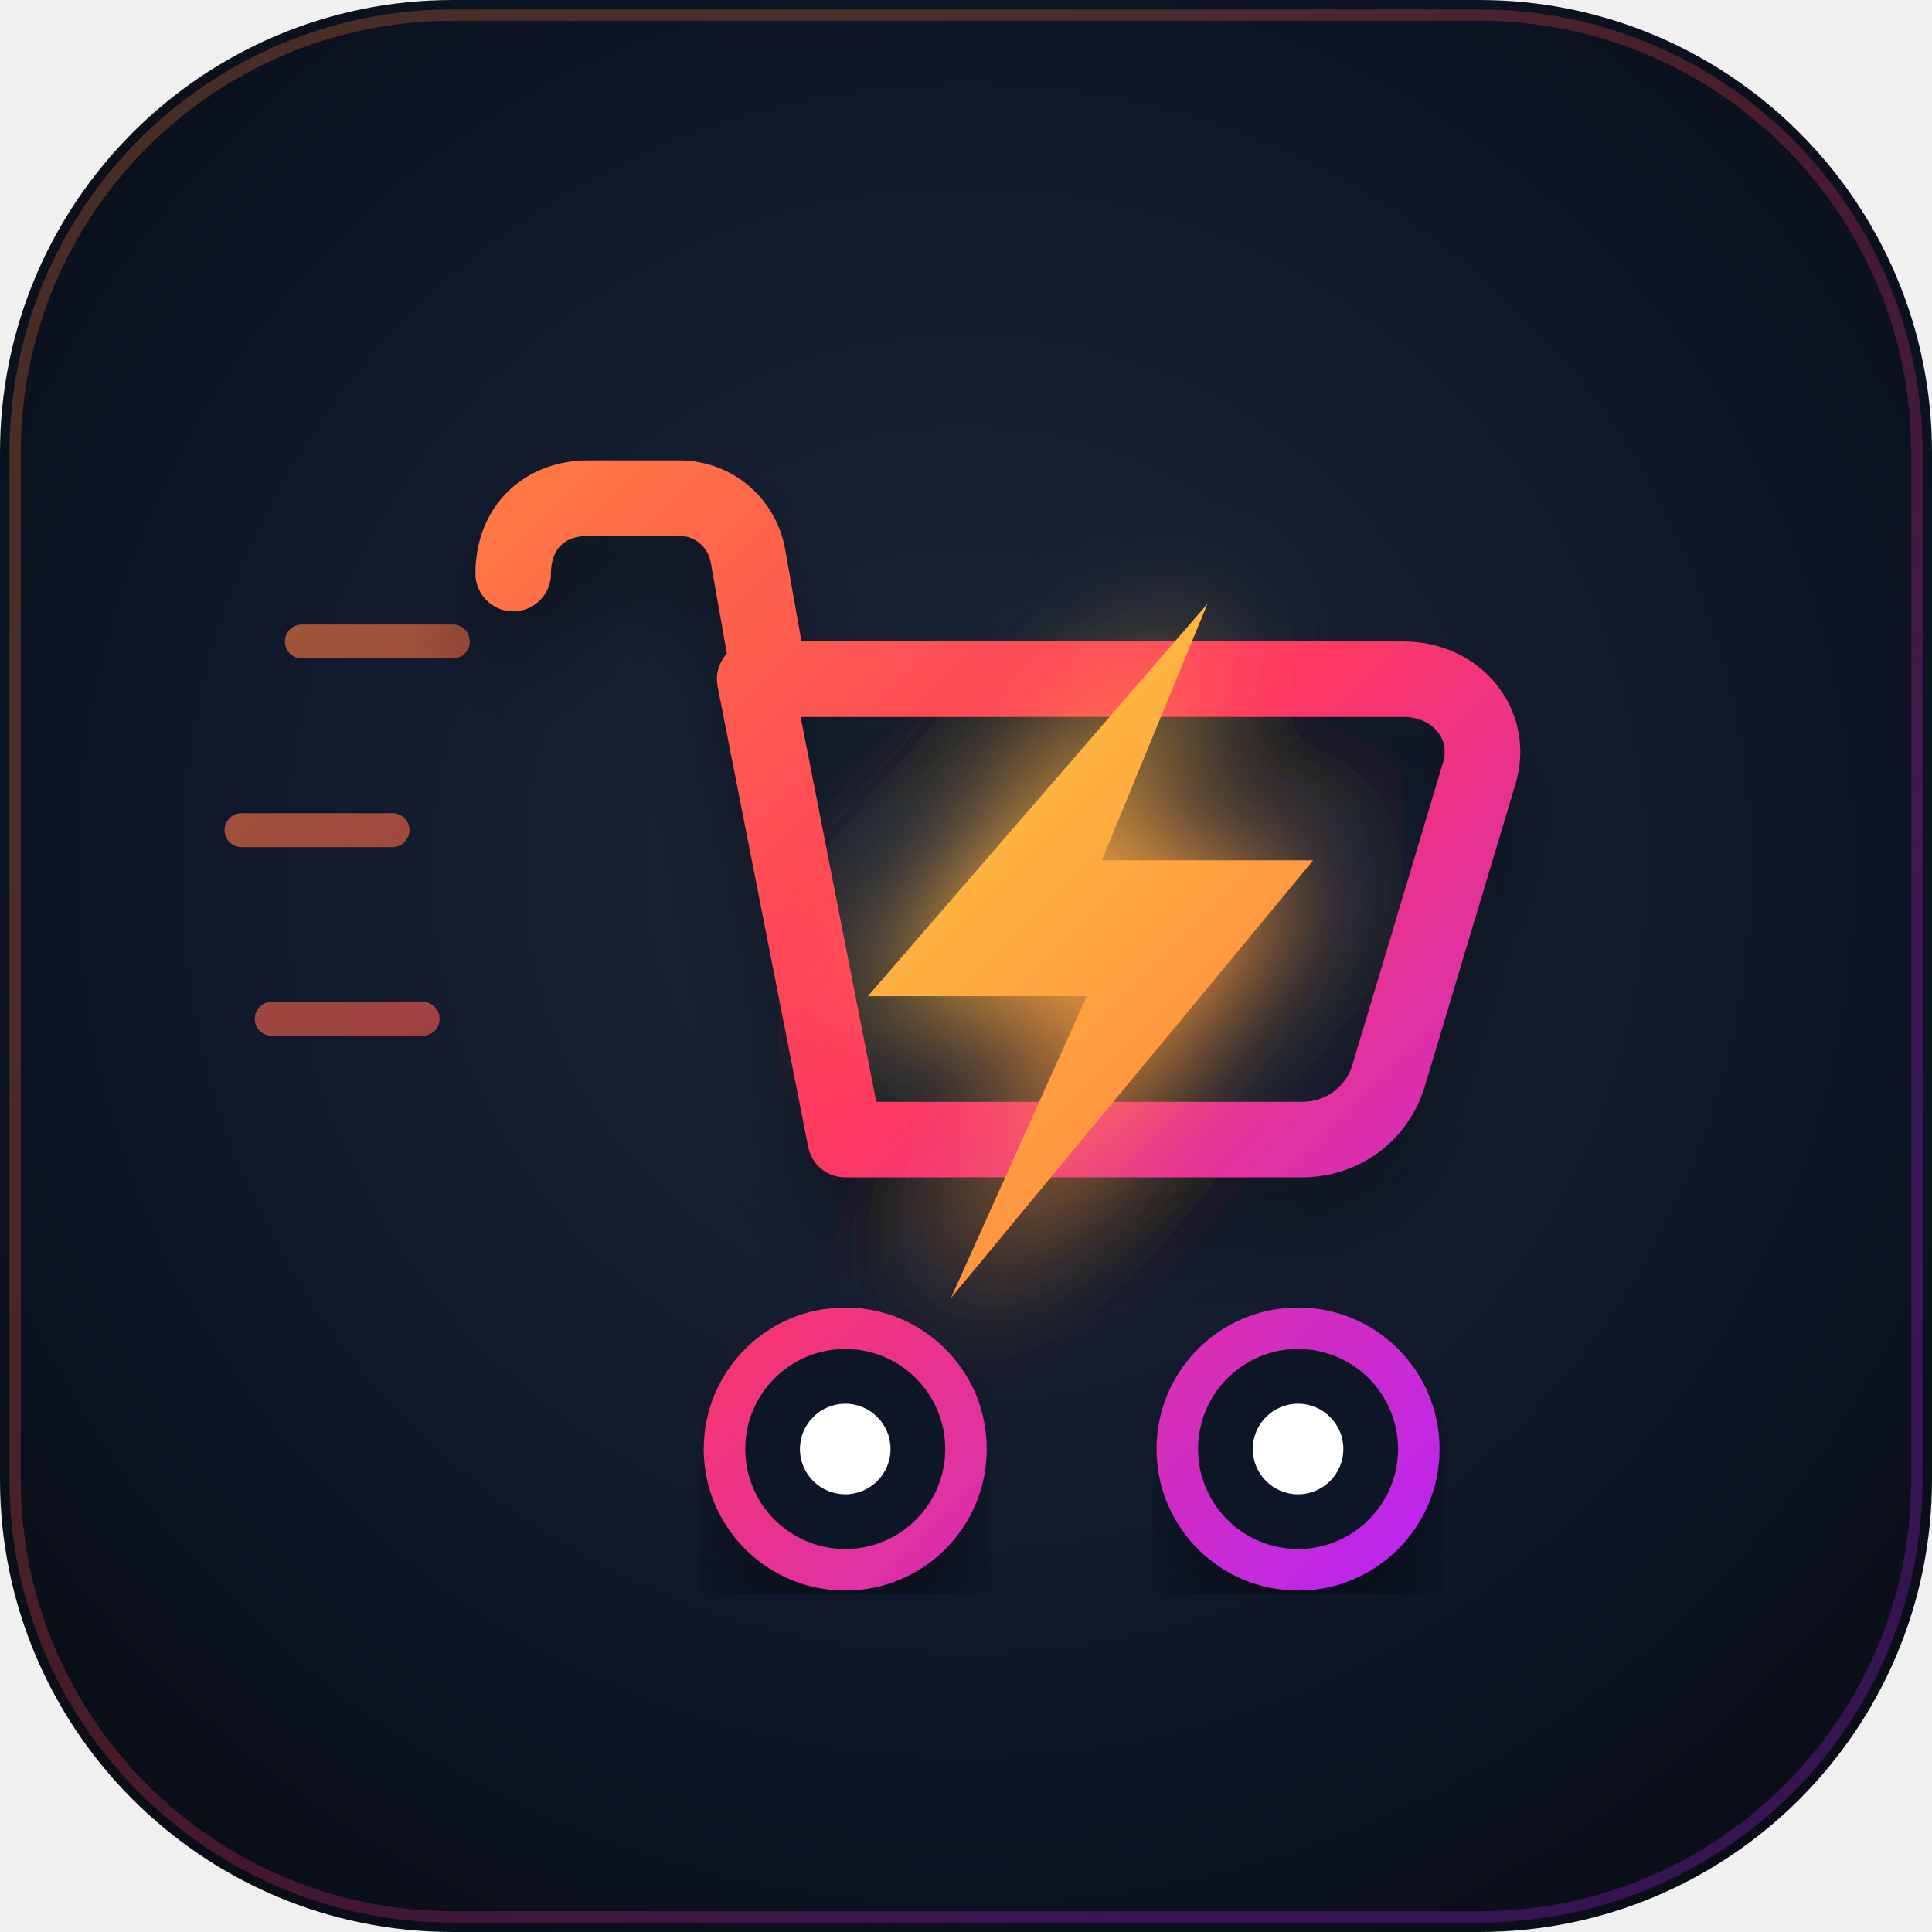
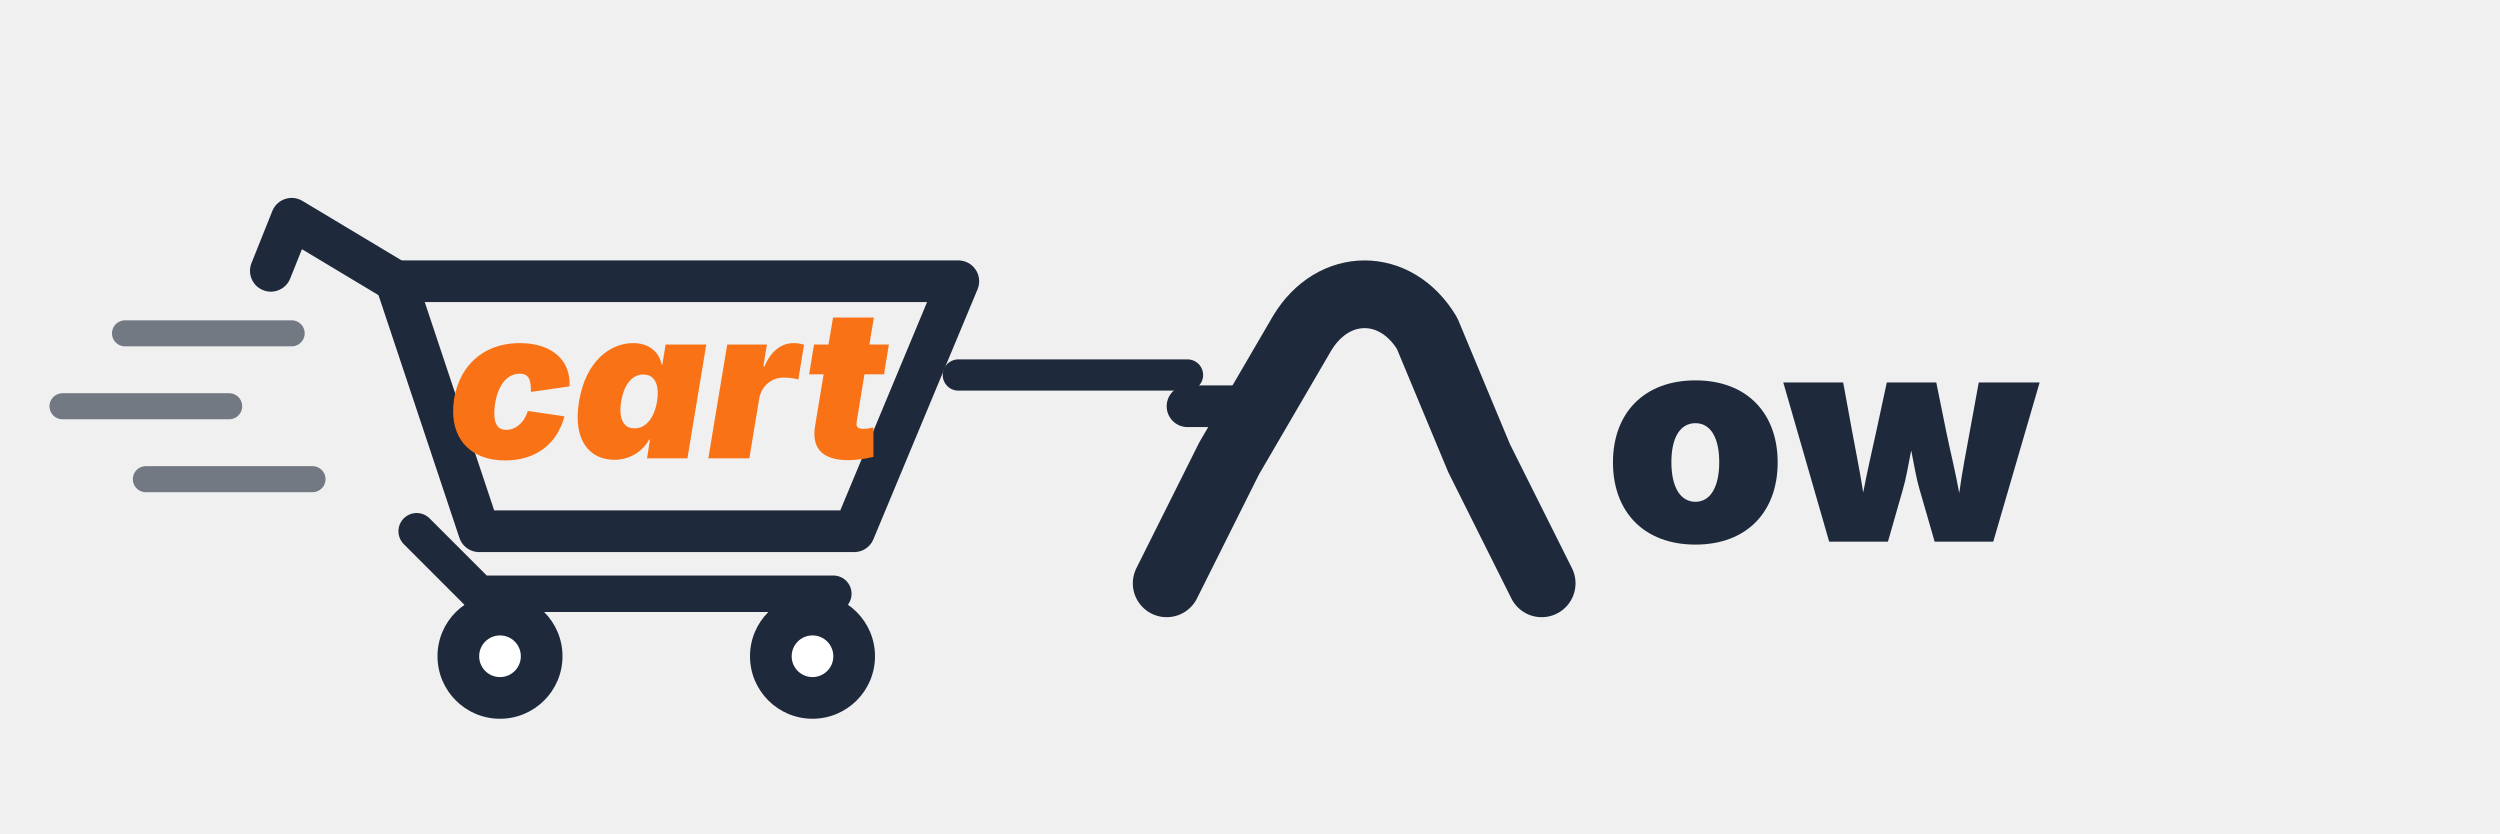
- <svg xmlns="http://www.w3.org/2000/svg" width="256" height="256" viewBox="0 0 256 256" fill="none">
+ <svg xmlns="http://www.w3.org/2000/svg" width="240" height="80" viewBox="0 0 240 80" fill="none">
  <defs>
-     <radialGradient id="bg-grad" cx="50%" cy="45%" r="65%">
-       <stop offset="0%" stop-color="#1e293b" />
-       <stop offset="60%" stop-color="#0f172a" />
-       <stop offset="100%" stop-color="#090d16" />
-     </radialGradient>
-     <linearGradient id="cart-grad" x1="60" y1="60" x2="200" y2="200" gradientUnits="userSpaceOnUse">
-       <stop offset="0%" stop-color="#ff7e40" />
-       <stop offset="50%" stop-color="#ff3860" />
-       <stop offset="100%" stop-color="#b826f6" />
-     </linearGradient>
-     <linearGradient id="bolt-grad" x1="100" y1="80" x2="180" y2="160" gradientUnits="userSpaceOnUse">
-       <stop offset="0%" stop-color="#ffd53e" />
-       <stop offset="100%" stop-color="#ff7e40" />
-     </linearGradient>
-     <filter id="glow" x="-20%" y="-20%" width="140%" height="140%">
-       <feGaussianBlur stdDeviation="8" result="blur" />
-       <feMerge>
-         <feMergeNode in="blur" />
-         <feMergeNode in="SourceGraphic" />
-       </feMerge>
-     </filter>
-     <filter id="shadow" x="-10%" y="-10%" width="120%" height="120%">
-       <feDropShadow dx="0" dy="8" stdDeviation="6" flood-color="#000000" flood-opacity="0.4" />
-     </filter>
+     <style>
+       .brand-text-now {
+         fill: #1e293b;
+       }
+       .cart-accent {
+         stroke: #1e293b;
+       }
+       @media (prefers-color-scheme: dark) {
+         .brand-text-now {
+           fill: #f8fafc;
+         }
+         .cart-accent {
+           stroke: #f8fafc;
+         }
+       }
+     </style>
  </defs>
-   <rect width="256" height="256" rx="60" fill="url(#bg-grad)" />
-   <rect x="2" y="2" width="252" height="252" rx="58" stroke="url(#cart-grad)" stroke-width="1.5" stroke-opacity="0.25" />
-   <g opacity="0.6">
-     <path d="M 40 85 L 60 85" stroke="url(#cart-grad)" stroke-width="4.5" stroke-linecap="round" />
-     <path d="M 32 110 L 52 110" stroke="url(#cart-grad)" stroke-width="4.5" stroke-linecap="round" />
-     <path d="M 36 135 L 56 135" stroke="url(#cart-grad)" stroke-width="4.5" stroke-linecap="round" />
-   </g>
-   <g filter="url(#shadow)">
-     <path d="M 68 76 C 68 70 72 66 78 66 H 90 C 94.5 66 98.3 69.2 99.1 73.6 L 102 90 H 186 C 193 90 198 96 196 102.5 L 184 142.5 C 182.5 147.5 178 151 172.5 151 H 112 L 100 90" stroke="url(#cart-grad)" stroke-width="10" stroke-linecap="round" stroke-linejoin="round" fill="none" />
-     <path d="M 160 80 L 115 132 H 144 L 126 172 L 174 114 H 146 L 160 80 Z" fill="url(#bolt-grad)" filter="url(#glow)" />
-   </g>
-   <g filter="url(#shadow)">
-     <circle cx="112" cy="192" r="16" fill="#111827" stroke="url(#cart-grad)" stroke-width="5.5" />
-     <circle cx="112" cy="192" r="6" fill="#ffffff" />
-   </g>
-   <g filter="url(#shadow)">
-     <circle cx="172" cy="192" r="16" fill="#111827" stroke="url(#cart-grad)" stroke-width="5.5" />
-     <circle cx="172" cy="192" r="6" fill="#ffffff" />
-   </g>
+   <line x1="12" y1="32" x2="28" y2="32" class="cart-accent" stroke-width="2.5" stroke-linecap="round" opacity="0.6" />
+   <line x1="6" y1="39" x2="22" y2="39" class="cart-accent" stroke-width="2.5" stroke-linecap="round" opacity="0.6" />
+   <line x1="14" y1="46" x2="30" y2="46" class="cart-accent" stroke-width="2.5" stroke-linecap="round" opacity="0.6" />
+   <path d="M 38 27 L 28 21 L 26 26" class="cart-accent" stroke-width="4" stroke-linecap="round" stroke-linejoin="round" fill="none" />
+   <path d="M 38 27 H 92 L 82 51 H 46 Z" class="cart-accent" stroke-width="4" stroke-linecap="round" stroke-linejoin="round" fill="none" />
+   <path d="M 40 51 L 46 57 H 80" class="cart-accent" stroke-width="3.5" stroke-linecap="round" stroke-linejoin="round" fill="none" />
+   <circle cx="48" cy="63" r="6" class="brand-text-now" />
+   <circle cx="48" cy="63" r="2" fill="#ffffff" />
+   <circle cx="78" cy="63" r="6" class="brand-text-now" />
+   <circle cx="78" cy="63" r="2" fill="#ffffff" />
+   <text x="64" y="44" fill="#f97316" font-size="20" font-weight="900" font-family="'Inter', 'Arial Black', sans-serif" font-style="italic" text-anchor="middle">cart</text>
+   <line x1="92" y1="36" x2="114" y2="36" class="cart-accent" stroke-width="3" stroke-linecap="round" />
+   <path d="M 112 56 L 118 44 L 125 32 C 128 27 134 27 137 32 L 142 44 L 148 56" class="cart-accent" stroke-width="6.5" stroke-linecap="round" stroke-linejoin="round" fill="none" />
+   <path d="M 121 39 H 114" class="cart-accent" stroke-width="4" stroke-linecap="round" fill="none" />
+   <text x="154" y="52" class="brand-text-now" font-size="28" font-weight="900" font-family="'Inter', 'Arial Black', sans-serif">ow</text>
</svg>
